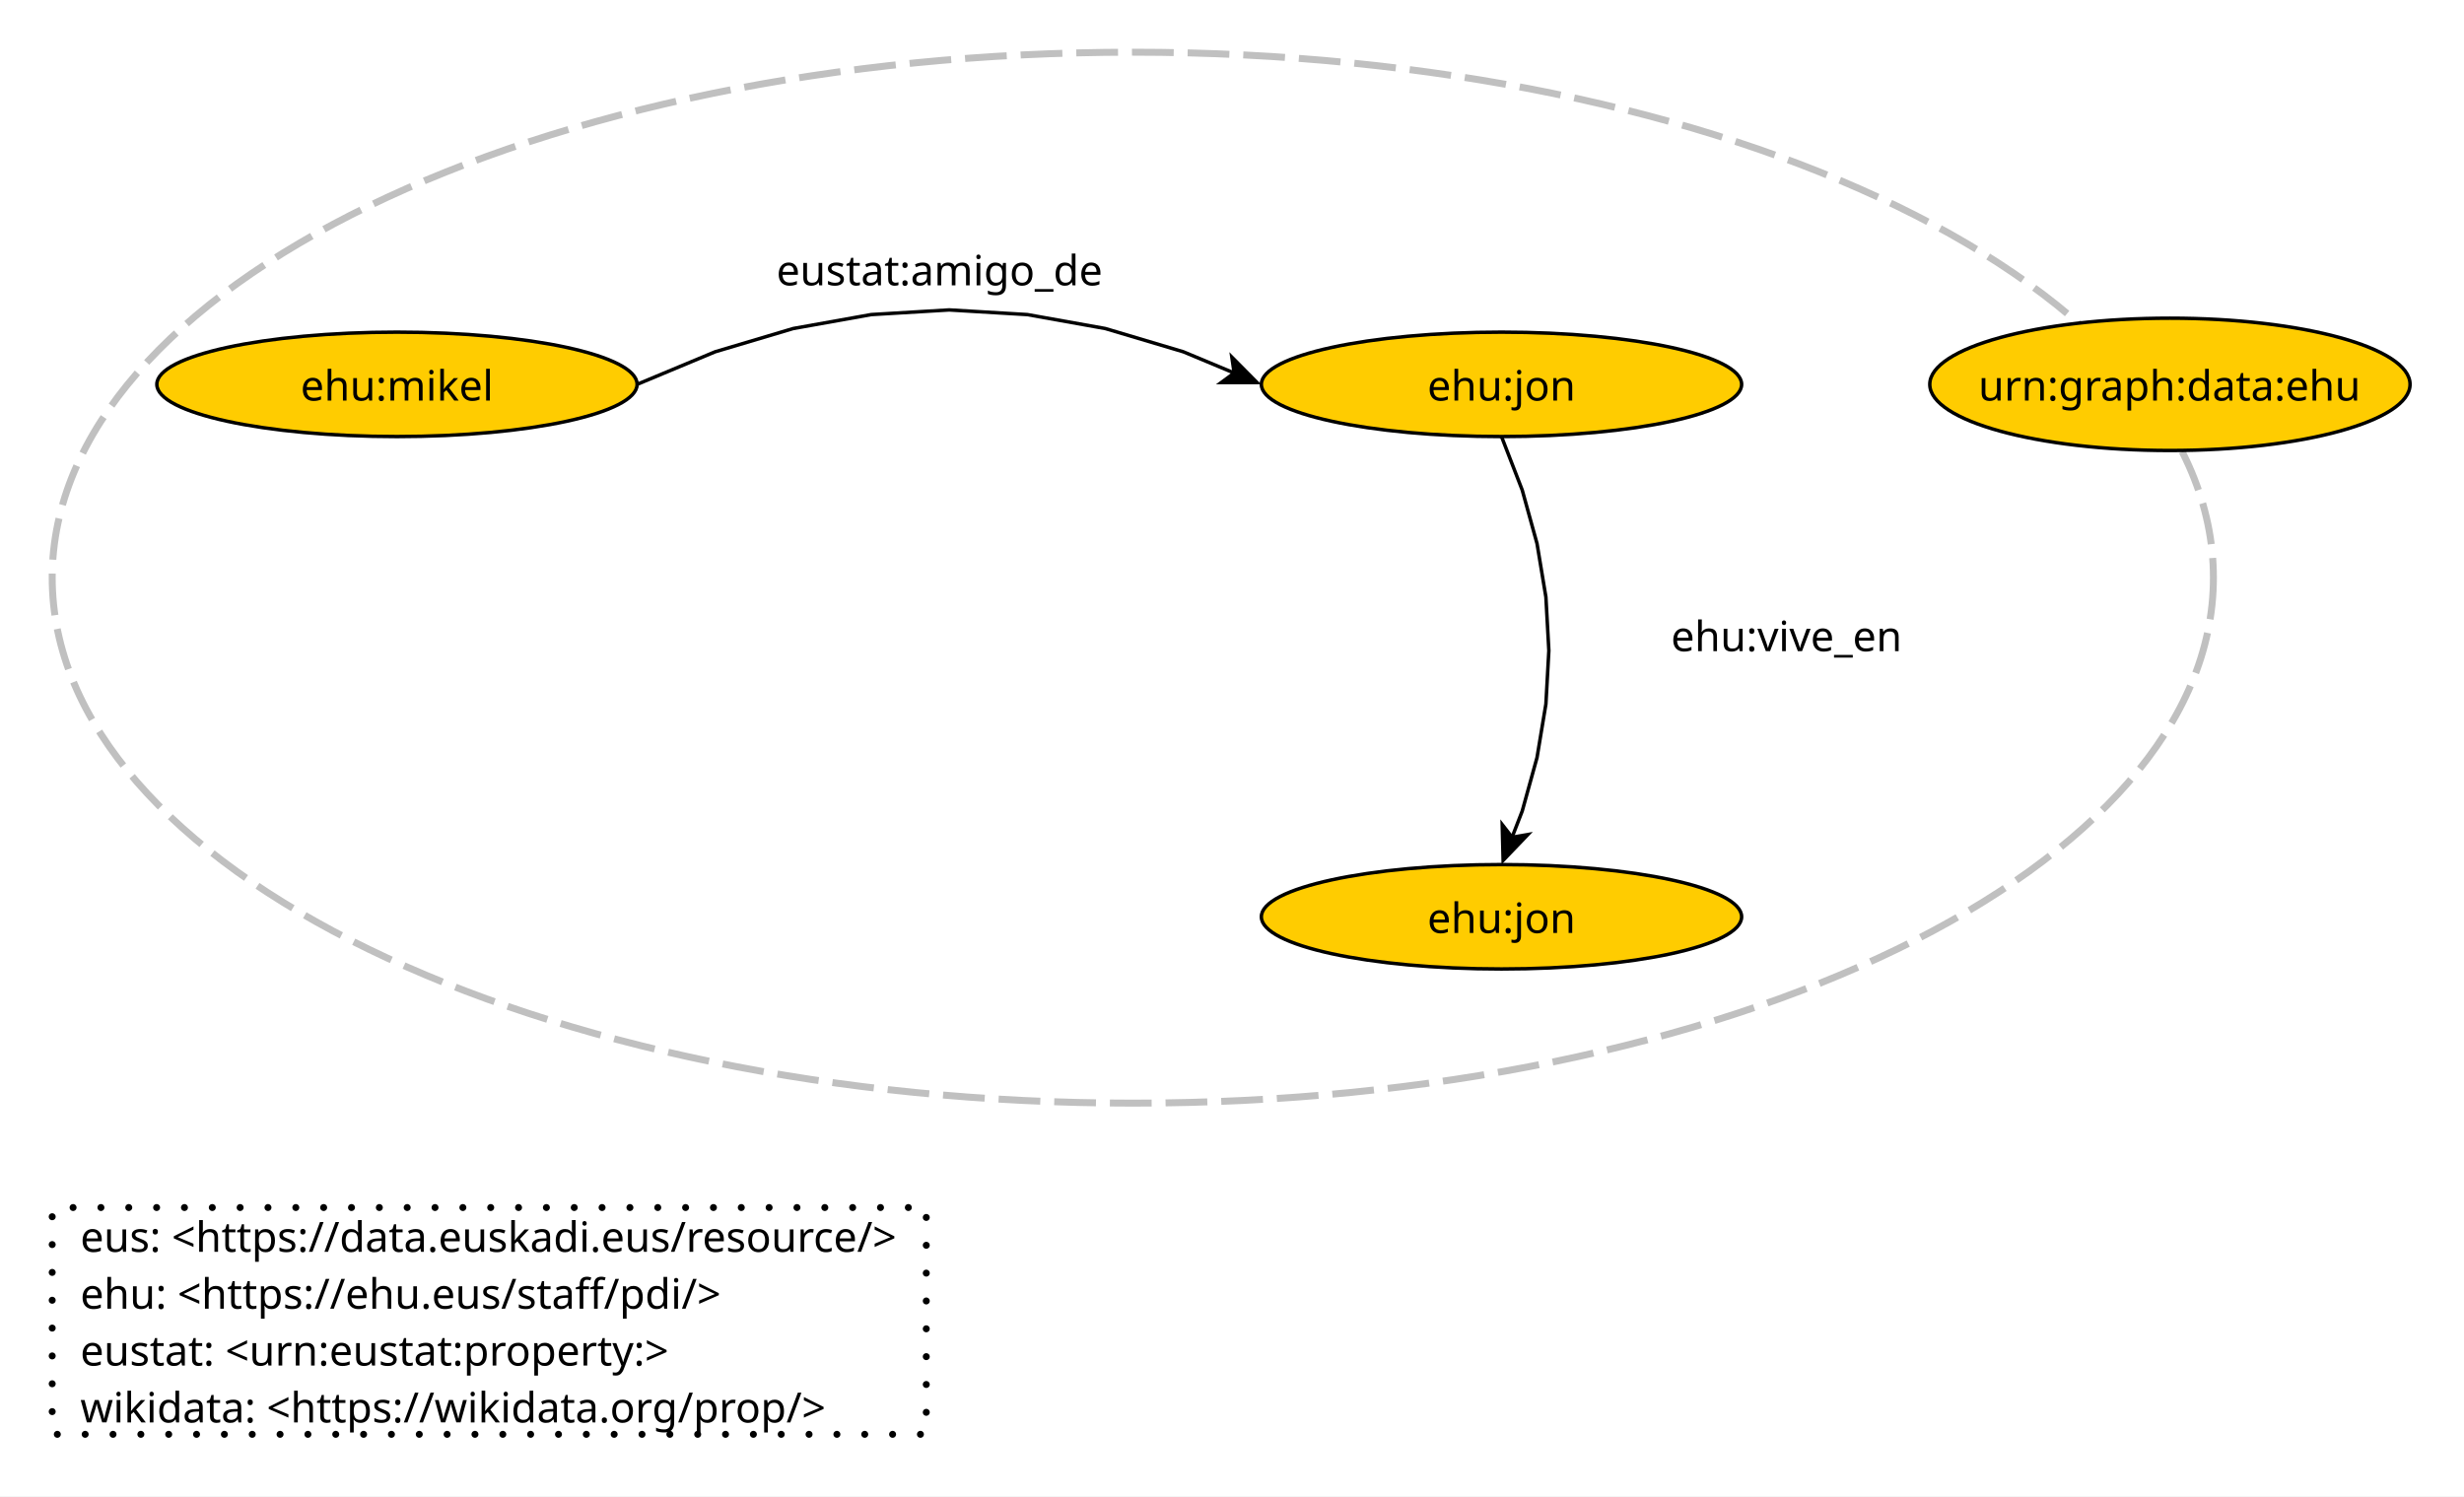
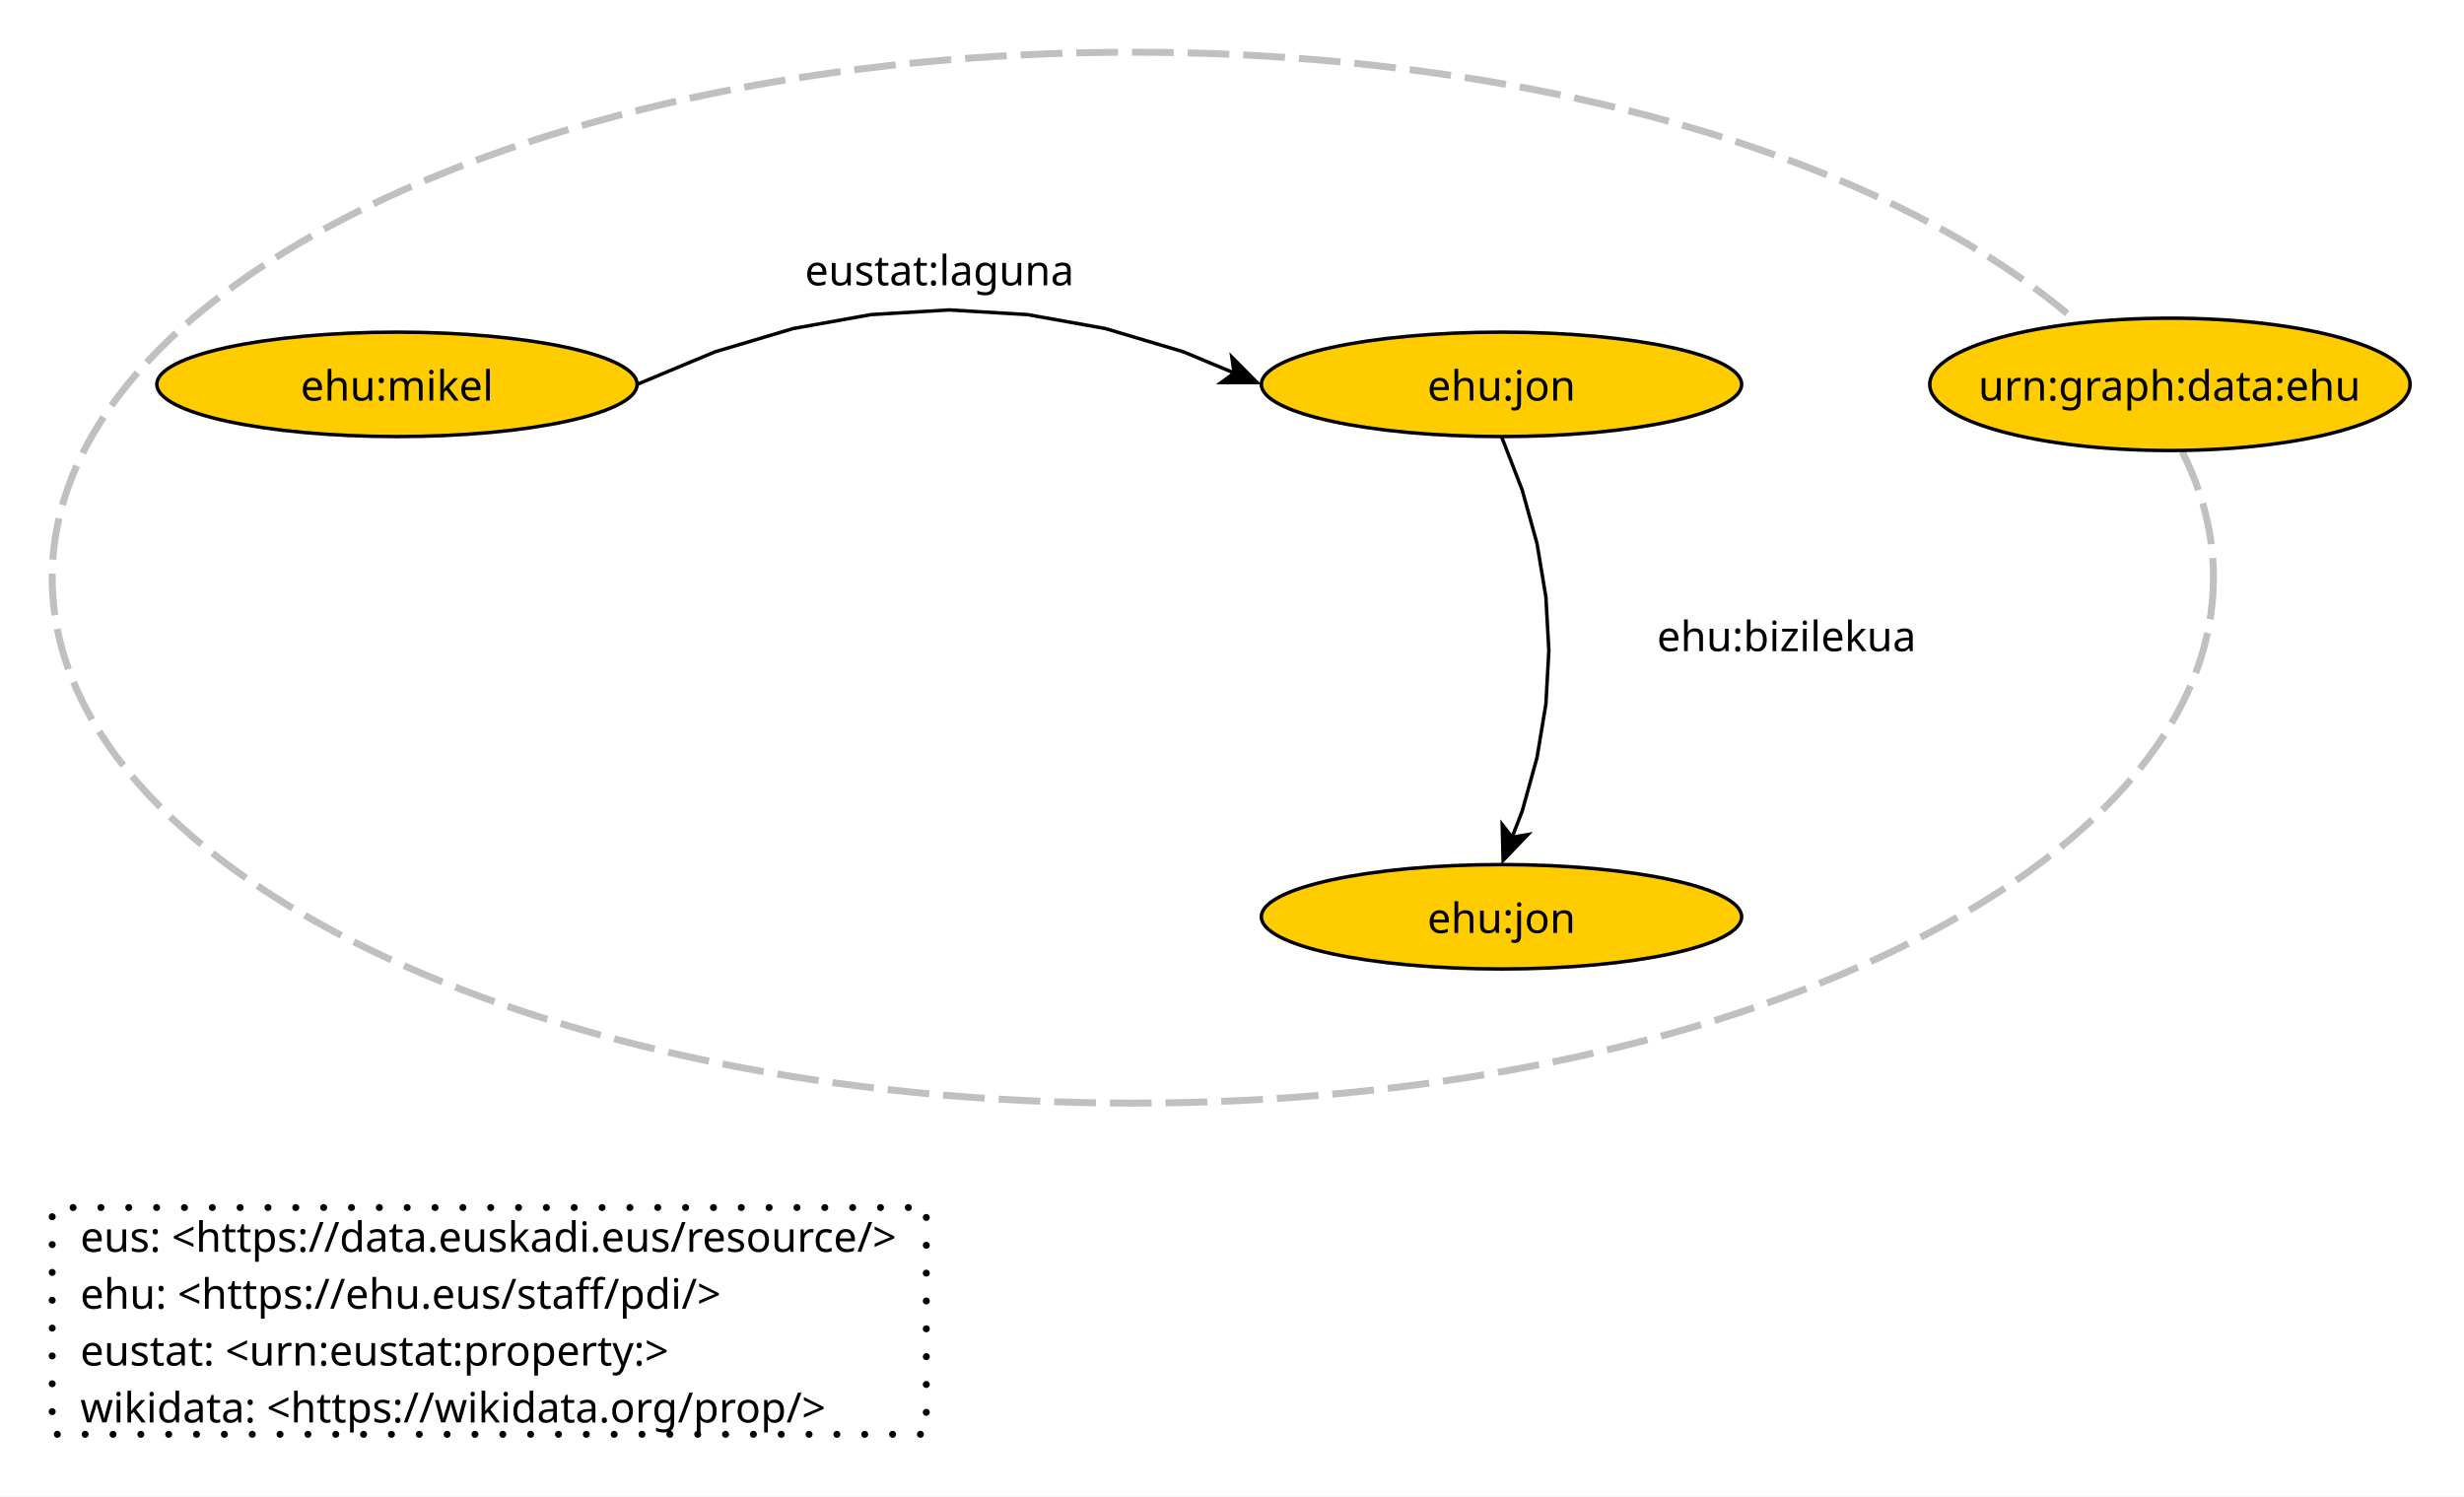
<svg xmlns="http://www.w3.org/2000/svg" fill-opacity="1" color-rendering="auto" color-interpolation="auto" text-rendering="auto" stroke="black" stroke-linecap="square" width="708" stroke-miterlimit="10" shape-rendering="auto" stroke-opacity="1" fill="black" stroke-dasharray="none" font-weight="normal" stroke-width="1" height="430" font-family="'Dialog'" font-style="normal" stroke-linejoin="miter" font-size="12px" stroke-dashoffset="0" image-rendering="auto">
  <defs id="genericDefs" />
  <g>
    <defs id="defs1">
      <clipPath clipPathUnits="userSpaceOnUse" id="clipPath1">
        <path d="M0 0 L708 0 L708 430 L0 430 L0 0 Z" />
      </clipPath>
      <clipPath clipPathUnits="userSpaceOnUse" id="clipPath2">
        <path d="M139 339 L847 339 L847 769 L139 769 L139 339 Z" />
      </clipPath>
    </defs>
    <g fill="white" text-rendering="geometricPrecision" shape-rendering="geometricPrecision" transform="translate(-139,-339)" stroke="white">
      <rect x="139" width="708" height="430" y="339" clip-path="url(#clipPath2)" stroke="none" />
    </g>
    <g stroke-linecap="butt" transform="matrix(1,0,0,1,-139,-339)" fill="silver" text-rendering="geometricPrecision" shape-rendering="geometricPrecision" stroke-dasharray="12,4" stroke="silver" stroke-width="2" stroke-miterlimit="1.45">
      <ellipse rx="310.5" fill="none" ry="151" clip-path="url(#clipPath2)" cx="464.5" cy="505" />
    </g>
    <g fill="rgb(255,204,0)" text-rendering="geometricPrecision" shape-rendering="geometricPrecision" transform="matrix(1,0,0,1,-139,-339)" stroke="rgb(255,204,0)">
      <ellipse rx="69" ry="15" clip-path="url(#clipPath2)" cx="253.066" cy="449.446" stroke="none" />
    </g>
    <g text-rendering="geometricPrecision" stroke-miterlimit="1.45" shape-rendering="geometricPrecision" transform="matrix(1,0,0,1,-139,-339)" stroke-linecap="butt">
      <ellipse rx="69" fill="none" ry="15" clip-path="url(#clipPath2)" cx="253.066" cy="449.446" />
      <text x="225.363" xml:space="preserve" y="454.102" clip-path="url(#clipPath2)" font-family="sans-serif" stroke="none">ehu:mikel</text>
    </g>
    <g fill="rgb(255,204,0)" text-rendering="geometricPrecision" shape-rendering="geometricPrecision" transform="matrix(1,0,0,1,-139,-339)" stroke="rgb(255,204,0)">
      <ellipse rx="69" ry="15" clip-path="url(#clipPath2)" cx="570.438" cy="449.446" stroke="none" />
    </g>
    <g text-rendering="geometricPrecision" stroke-miterlimit="1.45" shape-rendering="geometricPrecision" transform="matrix(1,0,0,1,-139,-339)" stroke-linecap="butt">
      <ellipse rx="69" fill="none" ry="15" clip-path="url(#clipPath2)" cx="570.438" cy="449.446" />
      <text x="549.144" xml:space="preserve" y="454.102" clip-path="url(#clipPath2)" font-family="sans-serif" stroke="none">ehu:jon</text>
    </g>
    <g stroke-linecap="round" transform="matrix(1,0,0,1,-139,-339)" stroke-dashoffset="2" text-rendering="geometricPrecision" shape-rendering="geometricPrecision" stroke-dasharray="0,8" stroke-width="2" stroke-miterlimit="1.45">
      <rect fill="none" x="154" width="251.153" height="65.168" y="686" clip-path="url(#clipPath2)" />
    </g>
    <g text-rendering="geometricPrecision" stroke-miterlimit="1.45" shape-rendering="geometricPrecision" font-family="sans-serif" transform="matrix(1,0,0,1,-139,-339)" stroke-linecap="butt">
      <text x="162.078" xml:space="preserve" y="698.724" clip-path="url(#clipPath2)" stroke="none">eus: &lt;https://data.euskadi.eus/resource/&gt;</text>
      <text x="162.078" xml:space="preserve" y="715.068" clip-path="url(#clipPath2)" stroke="none">ehu: &lt;https://ehu.eus/staff/pdi/&gt;</text>
      <text x="162.078" xml:space="preserve" y="731.412" clip-path="url(#clipPath2)" stroke="none">eustat: &lt;urn:eustat:property:&gt;</text>
      <text x="162.078" xml:space="preserve" y="747.756" clip-path="url(#clipPath2)" stroke="none">wikidata: &lt;https://wikidata.org/prop/&gt;</text>
    </g>
    <g fill="rgb(255,204,0)" text-rendering="geometricPrecision" shape-rendering="geometricPrecision" transform="matrix(1,0,0,1,-139,-339)" stroke="rgb(255,204,0)">
      <ellipse rx="69" ry="15" clip-path="url(#clipPath2)" cx="570.438" cy="602.446" stroke="none" />
    </g>
    <g text-rendering="geometricPrecision" stroke-miterlimit="1.45" shape-rendering="geometricPrecision" transform="matrix(1,0,0,1,-139,-339)" stroke-linecap="butt">
      <ellipse rx="69" fill="none" ry="15" clip-path="url(#clipPath2)" cx="570.438" cy="602.446" />
      <text x="549.144" xml:space="preserve" y="607.102" clip-path="url(#clipPath2)" font-family="sans-serif" stroke="none">ehu:jon</text>
    </g>
    <g fill="rgb(255,204,0)" text-rendering="geometricPrecision" shape-rendering="geometricPrecision" transform="matrix(1,0,0,1,-139,-339)" stroke="rgb(255,204,0)">
      <ellipse rx="69" ry="19.011" clip-path="url(#clipPath2)" cx="762.5" cy="449.446" stroke="none" />
    </g>
    <g text-rendering="geometricPrecision" stroke-miterlimit="1.45" shape-rendering="geometricPrecision" transform="matrix(1,0,0,1,-139,-339)" stroke-linecap="butt">
      <ellipse rx="69" fill="none" ry="19.011" clip-path="url(#clipPath2)" cx="762.5" cy="449.446" />
      <text x="707.462" xml:space="preserve" y="454.102" clip-path="url(#clipPath2)" font-family="sans-serif" stroke="none">urn:graph:data:ehu</text>
      <path fill="none" d="M322.066 449.446 L344.487 440.091 L366.909 433.408 L389.33 429.399 L411.752 428.062 L434.174 429.399 L456.595 433.408 L479.017 440.091 L494.011 446.347" clip-path="url(#clipPath2)" />
      <path d="M501.394 449.428 L492.245 440.192 L493.089 445.962 L488.394 449.421 Z" clip-path="url(#clipPath2)" stroke="none" />
-       <text x="362.101" xml:space="preserve" y="420.99" clip-path="url(#clipPath2)" font-family="sans-serif" stroke="none">eustat:amigo_de</text>
+       <text x="370.298" xml:space="preserve" y="420.99" clip-path="url(#clipPath2)" font-family="sans-serif" stroke="none">eustat:laguna</text>
      <path fill="none" d="M570.45 464.476 L576.391 479.821 L580.644 495.196 L583.195 510.571 L584.045 525.946 L583.195 541.321 L580.644 556.696 L576.391 572.071 L573.327 579.986" clip-path="url(#clipPath2)" />
      <path d="M570.438 587.446 L579.434 578.061 L573.688 579.053 L570.108 574.45 Z" clip-path="url(#clipPath2)" stroke="none" />
-       <text x="619.145" xml:space="preserve" y="526.121" clip-path="url(#clipPath2)" font-family="sans-serif" stroke="none">ehu:vive_en</text>
+       <text x="615.113" xml:space="preserve" y="526.121" clip-path="url(#clipPath2)" font-family="sans-serif" stroke="none">ehu:bizilekua</text>
    </g>
  </g>
</svg>
